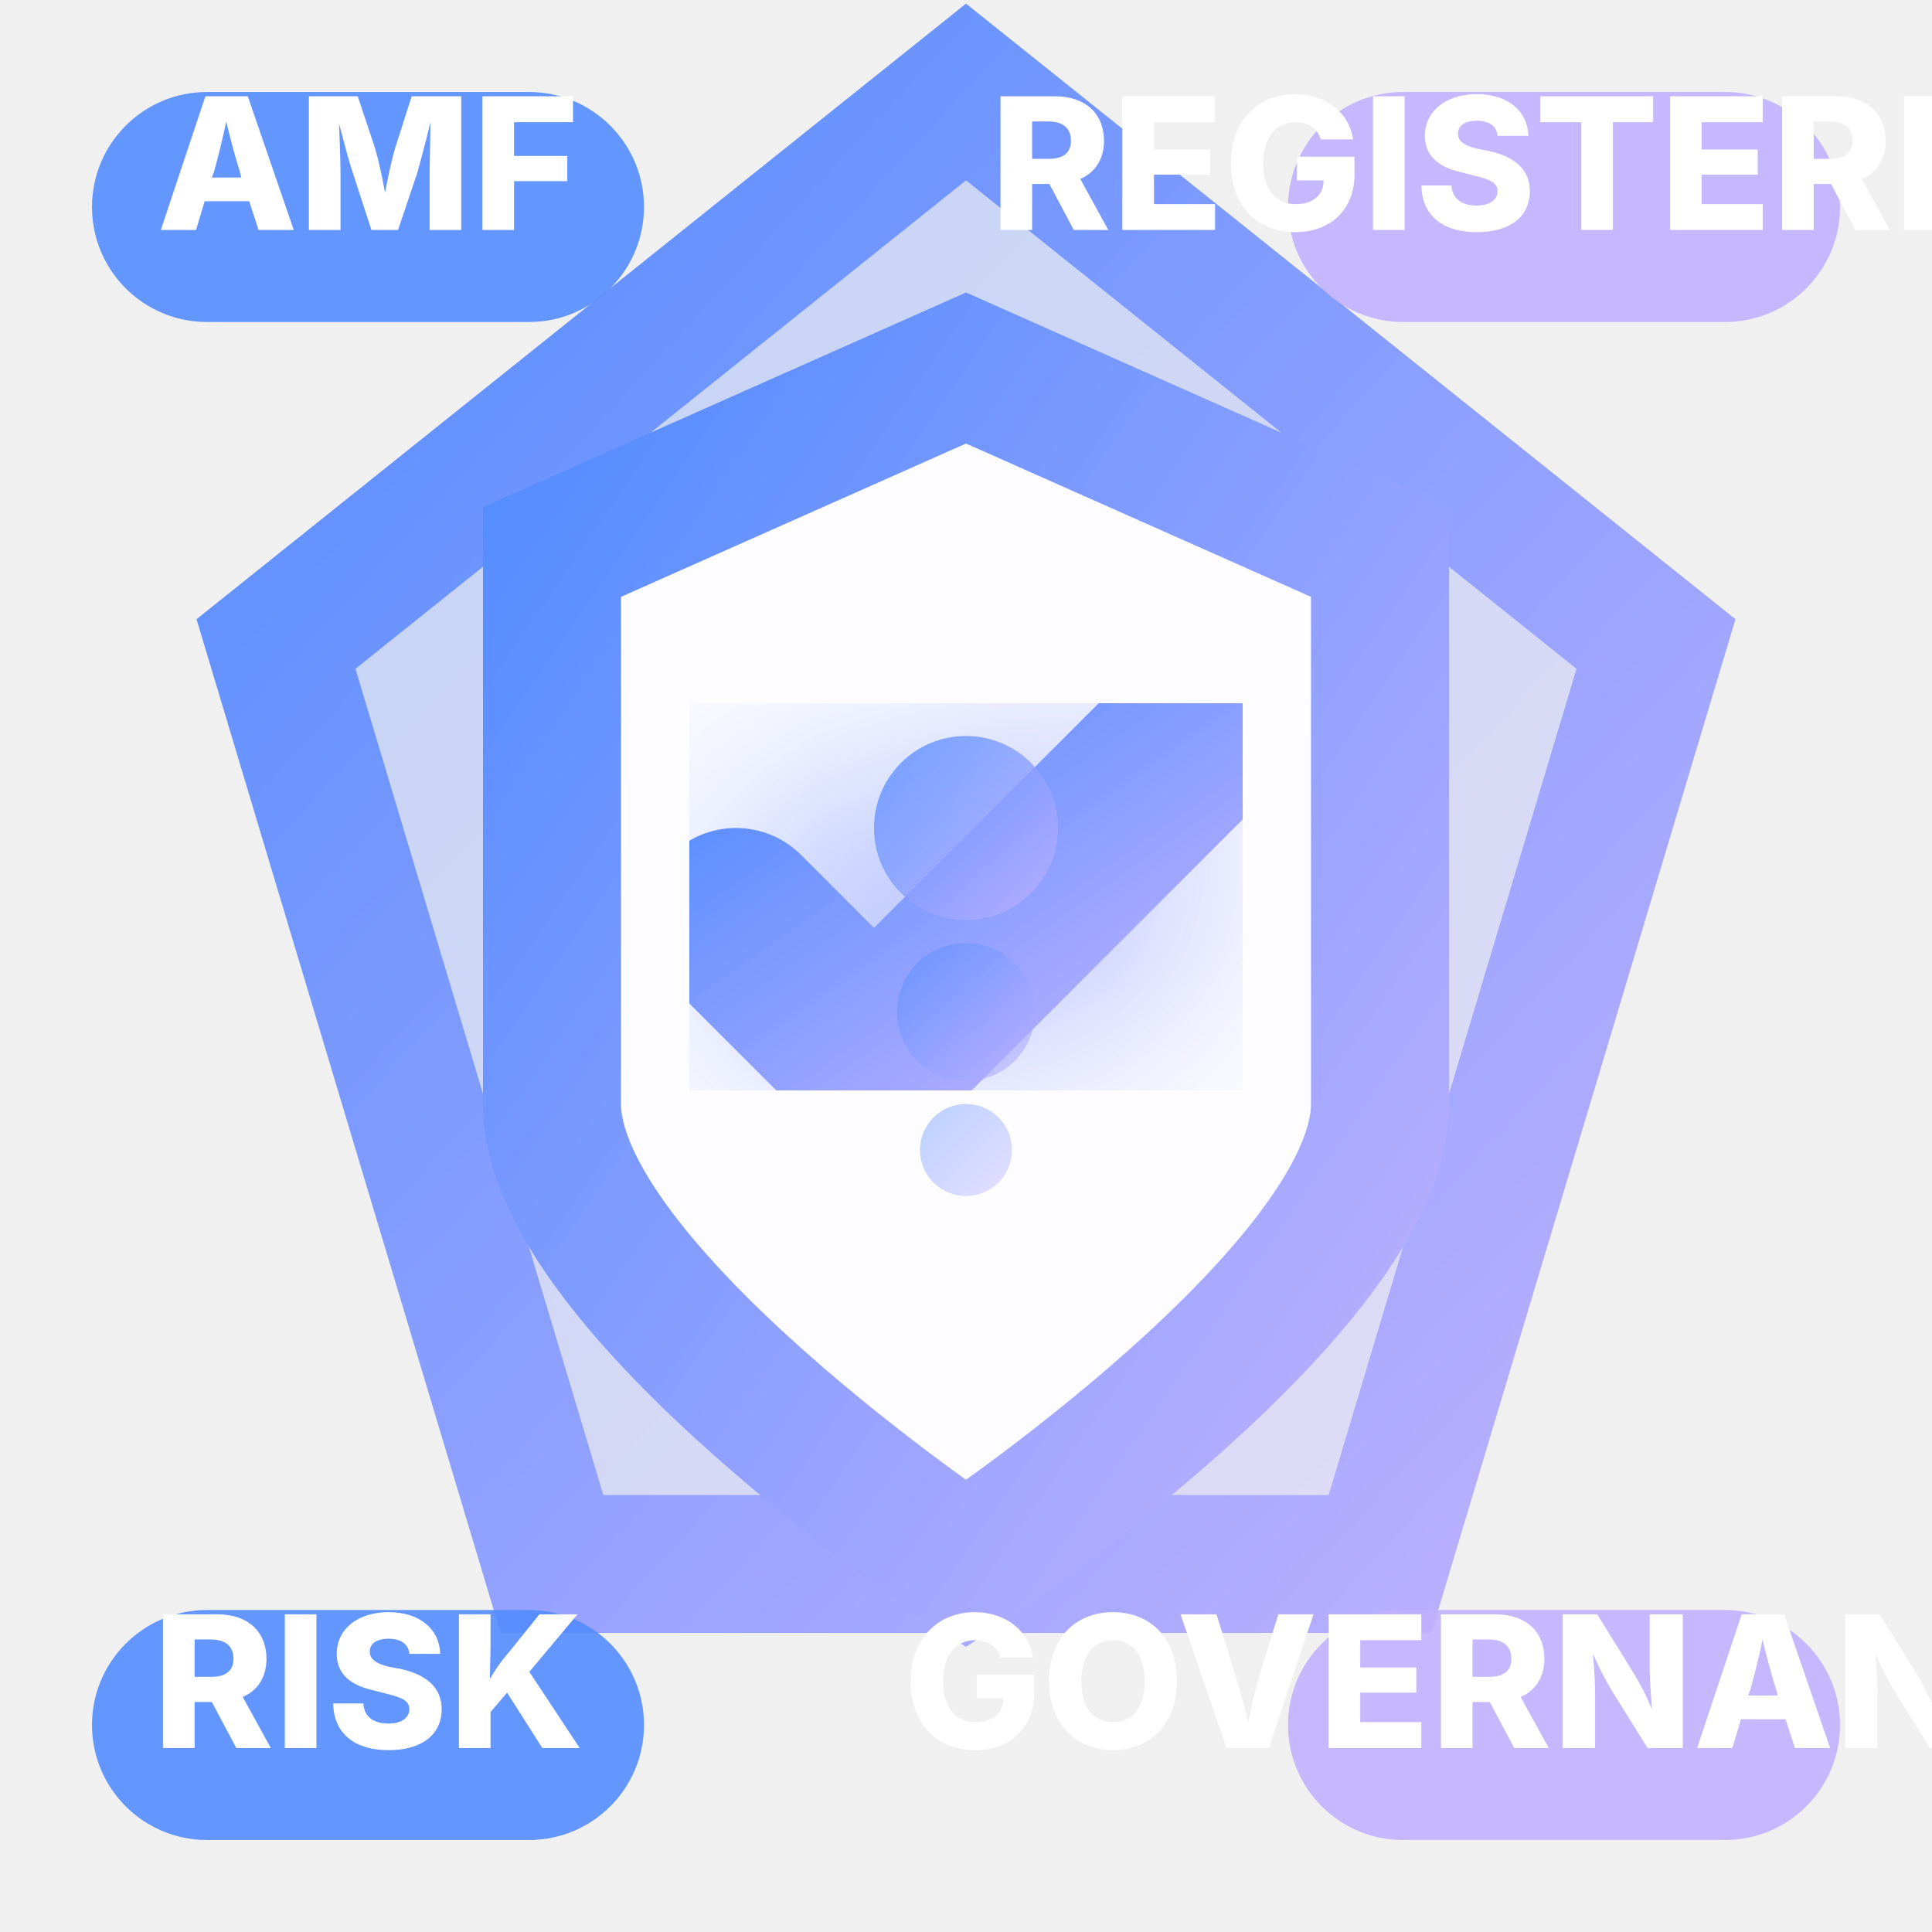
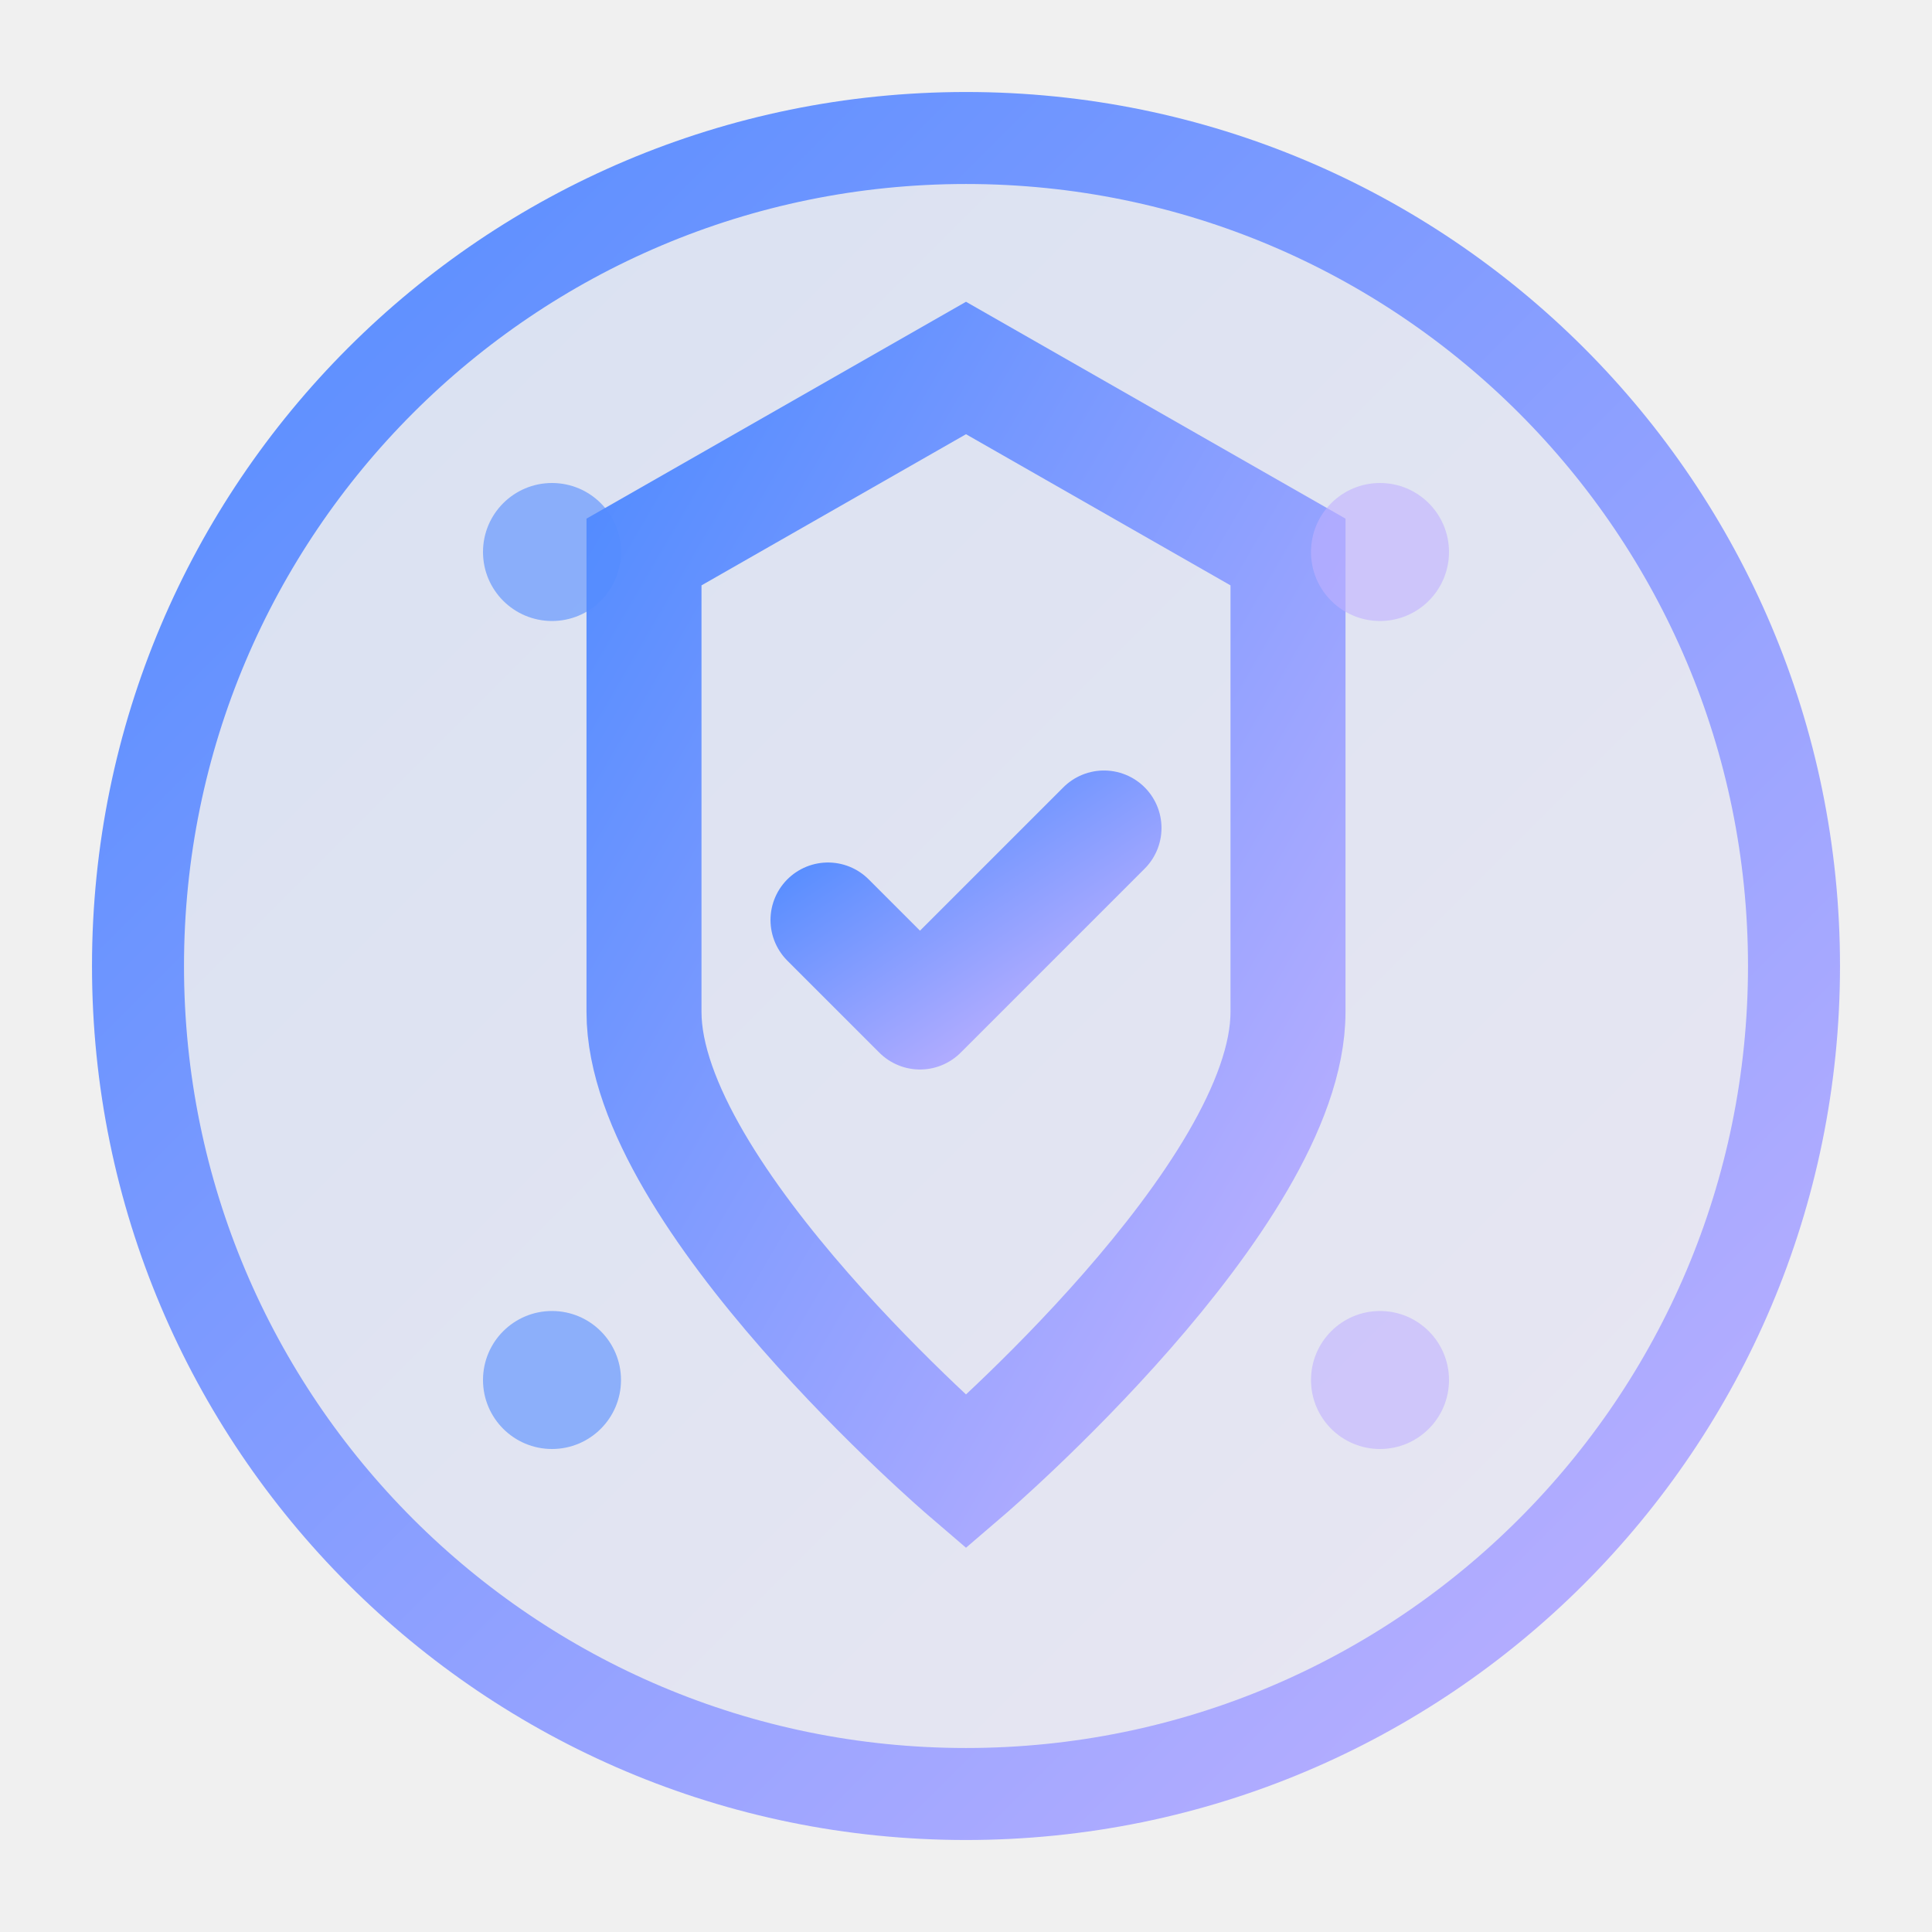
<svg xmlns="http://www.w3.org/2000/svg" width="42" height="42" viewBox="0 0 42 42" fill="none">
  <defs>
    <linearGradient id="riskGradient" x1="0%" y1="0%" x2="100%" y2="100%">
-       <stop offset="0%" style="stop-color:#538CFF;stop-opacity:0.3" />
-       <stop offset="100%" style="stop-color:#C0B1FF;stop-opacity:0.3" />
+       <stop offset="0%" style="stop-color:#538CFF;stop-opacity:0.15" />
+       <stop offset="100%" style="stop-color:#C0B1FF;stop-opacity:0.15" />
    </linearGradient>
    <linearGradient id="riskStroke" x1="0%" y1="0%" x2="100%" y2="100%">
      <stop offset="0%" style="stop-color:#538CFF" />
      <stop offset="100%" style="stop-color:#C0B1FF" />
    </linearGradient>
-     <filter id="riskGlow">
-       <feGaussianBlur stdDeviation="3" result="coloredBlur" />
-       <feMerge>
-         <feMergeNode in="coloredBlur" />
-         <feMergeNode in="SourceGraphic" />
-       </feMerge>
-     </filter>
  </defs>
-   <path d="M21 2 L36 14 L30 34 L12 34 L6 14 Z" fill="url(#riskGradient)" stroke="url(#riskStroke)" stroke-width="3" />
-   <path d="M21 8 L30 12 L30 24 C30 28 21 34 21 34 C21 34 12 28 12 24 L12 12 Z" stroke="url(#riskStroke)" stroke-width="3" fill="rgba(255,255,255,0.95)" />
-   <path d="M16 20 L19 23 L26 16" stroke="url(#riskStroke)" stroke-width="4" stroke-linecap="round" stroke-linejoin="round" filter="url(#riskGlow)" />
-   <circle cx="21" cy="18" r="2" fill="url(#riskStroke)" opacity="0.8" />
-   <circle cx="21" cy="22" r="1.5" fill="url(#riskStroke)" opacity="0.6" />
-   <circle cx="21" cy="25" r="1" fill="url(#riskStroke)" opacity="0.4" />
-   <rect x="2" y="2" width="12" height="5" rx="2.5" fill="#538CFF" opacity="0.9" />
-   <text x="8" y="5" font-family="Inter, sans-serif" font-size="4" font-weight="800" fill="white" text-anchor="middle">AMF</text>
-   <rect x="28" y="2" width="12" height="5" rx="2.5" fill="#C0B1FF" opacity="0.9" />
-   <text x="34" y="5" font-family="Inter, sans-serif" font-size="4" font-weight="800" fill="white" text-anchor="middle">REGISTERED</text>
-   <rect x="2" y="35" width="12" height="5" rx="2.5" fill="#538CFF" opacity="0.9" />
-   <text x="8" y="38" font-family="Inter, sans-serif" font-size="4" font-weight="800" fill="white" text-anchor="middle">RISK</text>
-   <rect x="28" y="35" width="12" height="5" rx="2.5" fill="#C0B1FF" opacity="0.9" />
-   <text x="34" y="38" font-family="Inter, sans-serif" font-size="4" font-weight="800" fill="white" text-anchor="middle">GOVERNANCE</text>
+   <circle cx="21" cy="21" r="18" fill="url(#riskGradient)" stroke="url(#riskStroke)" stroke-width="2" />
+   <path d="M21 8 L28 12 L28 22 C28 26 21 32 21 32 C21 32 14 26 14 22 L14 12 Z" stroke="url(#riskStroke)" stroke-width="2.5" fill="none" />
+   <path d="M18 20 L20 22 L24 18" stroke="url(#riskStroke)" stroke-width="2.5" stroke-linecap="round" stroke-linejoin="round" />
+   <circle cx="12" cy="12" r="1.5" fill="#538CFF" opacity="0.6" />
+   <circle cx="30" cy="12" r="1.5" fill="#C0B1FF" opacity="0.6" />
+   <circle cx="12" cy="30" r="1.5" fill="#538CFF" opacity="0.6" />
+   <circle cx="30" cy="30" r="1.5" fill="#C0B1FF" opacity="0.6" />
</svg>
